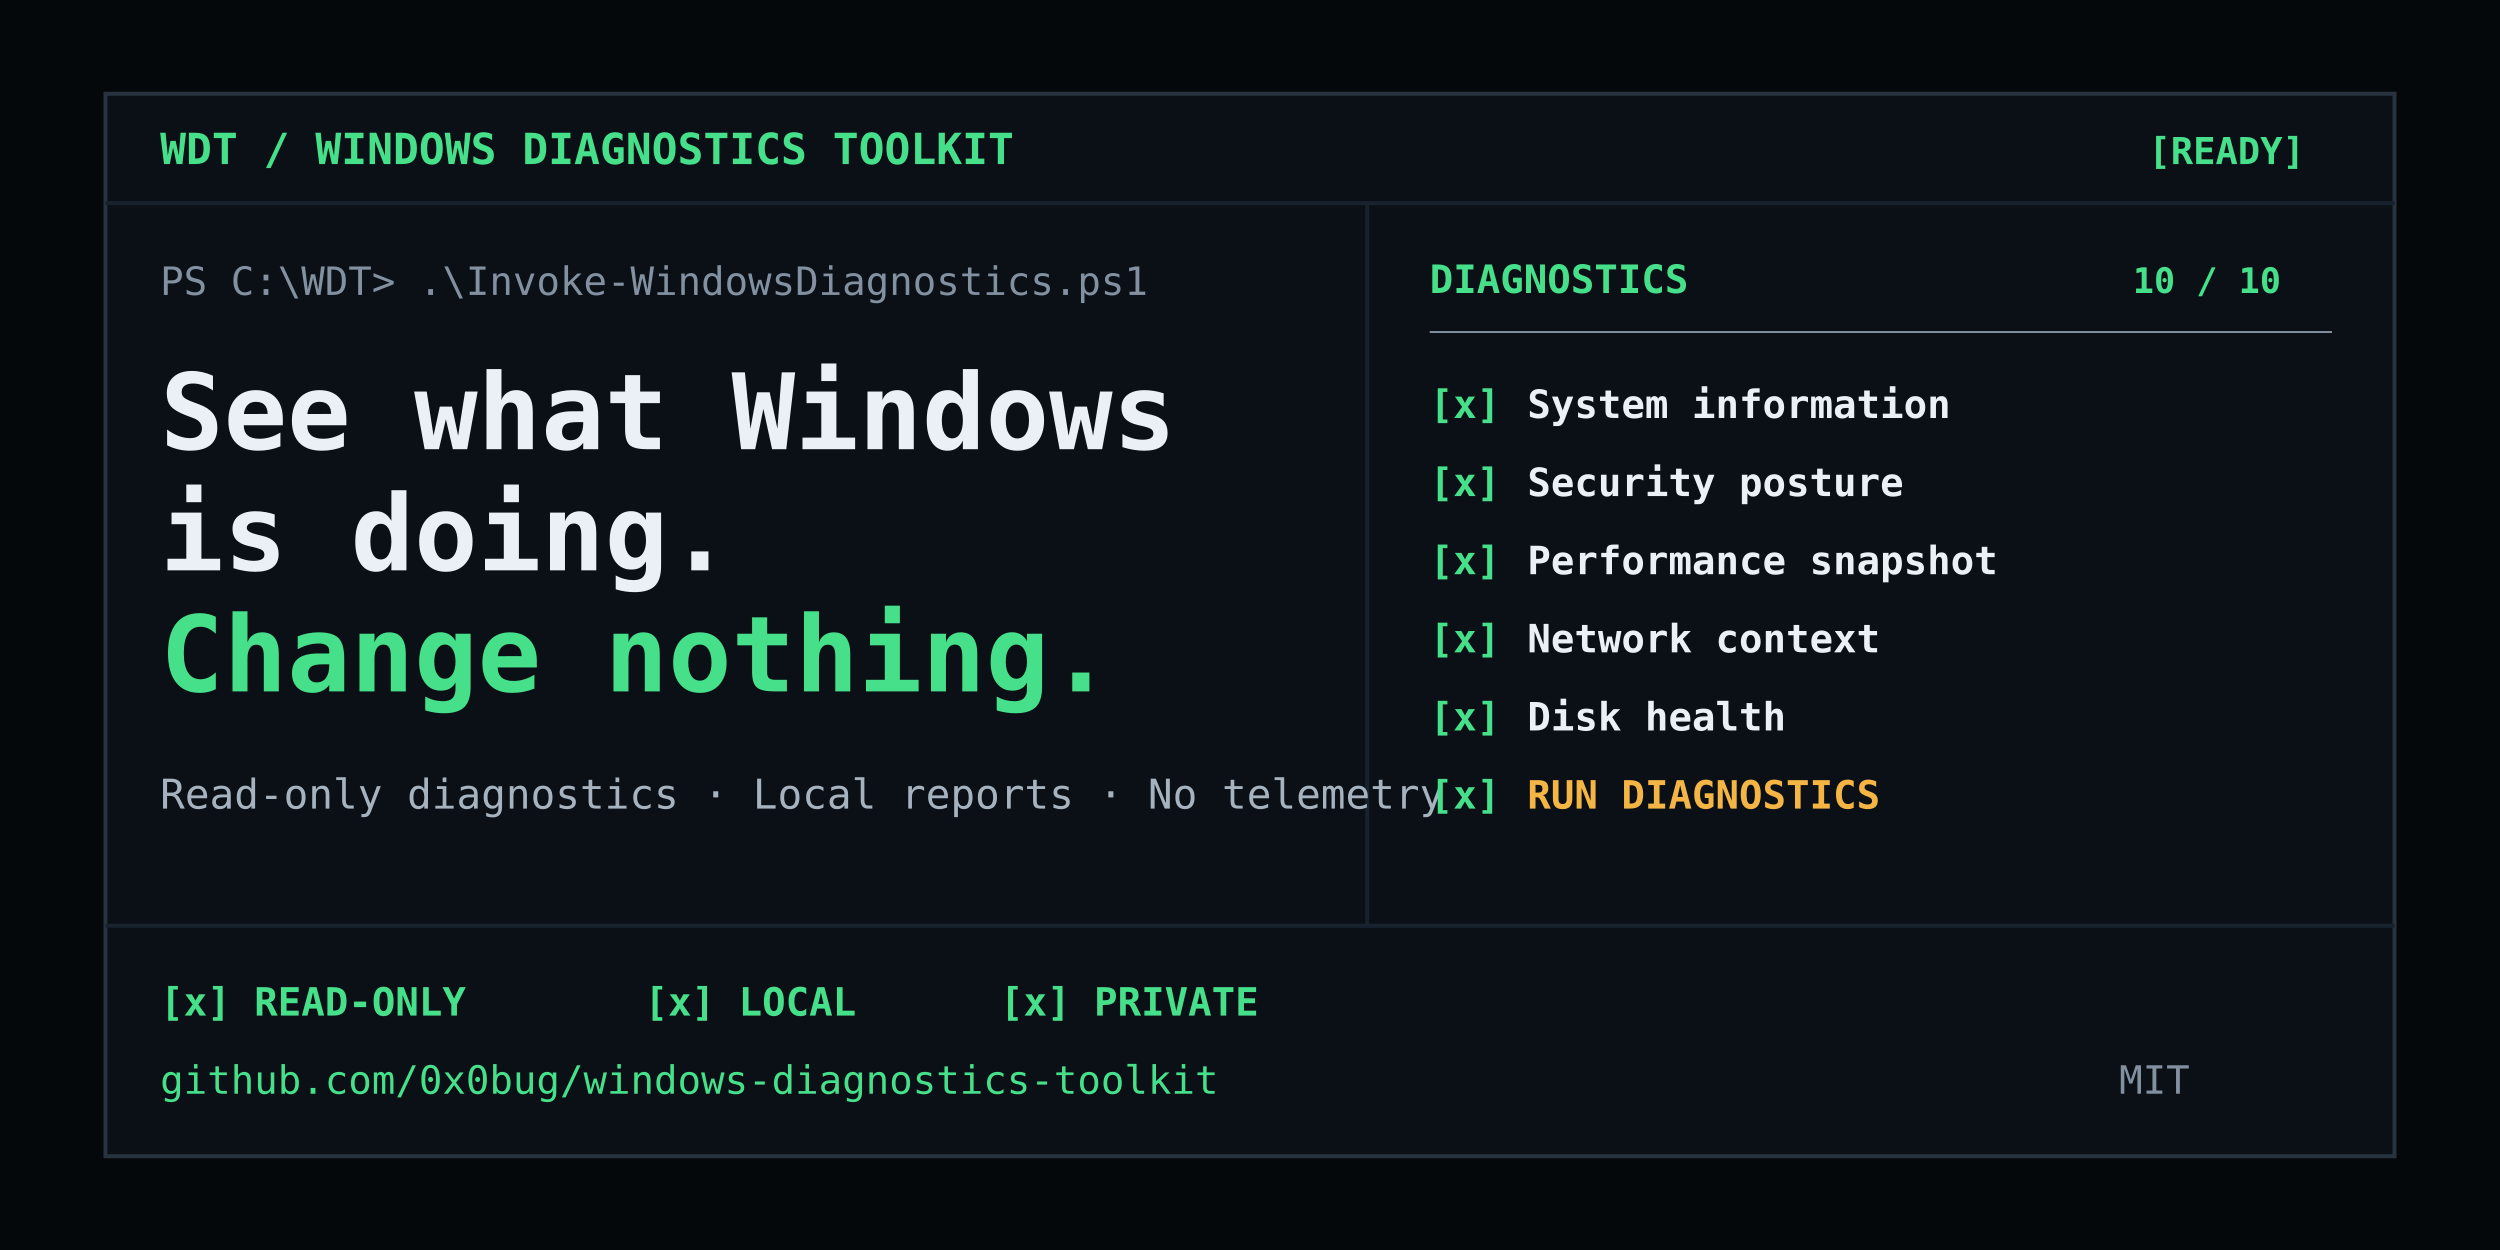
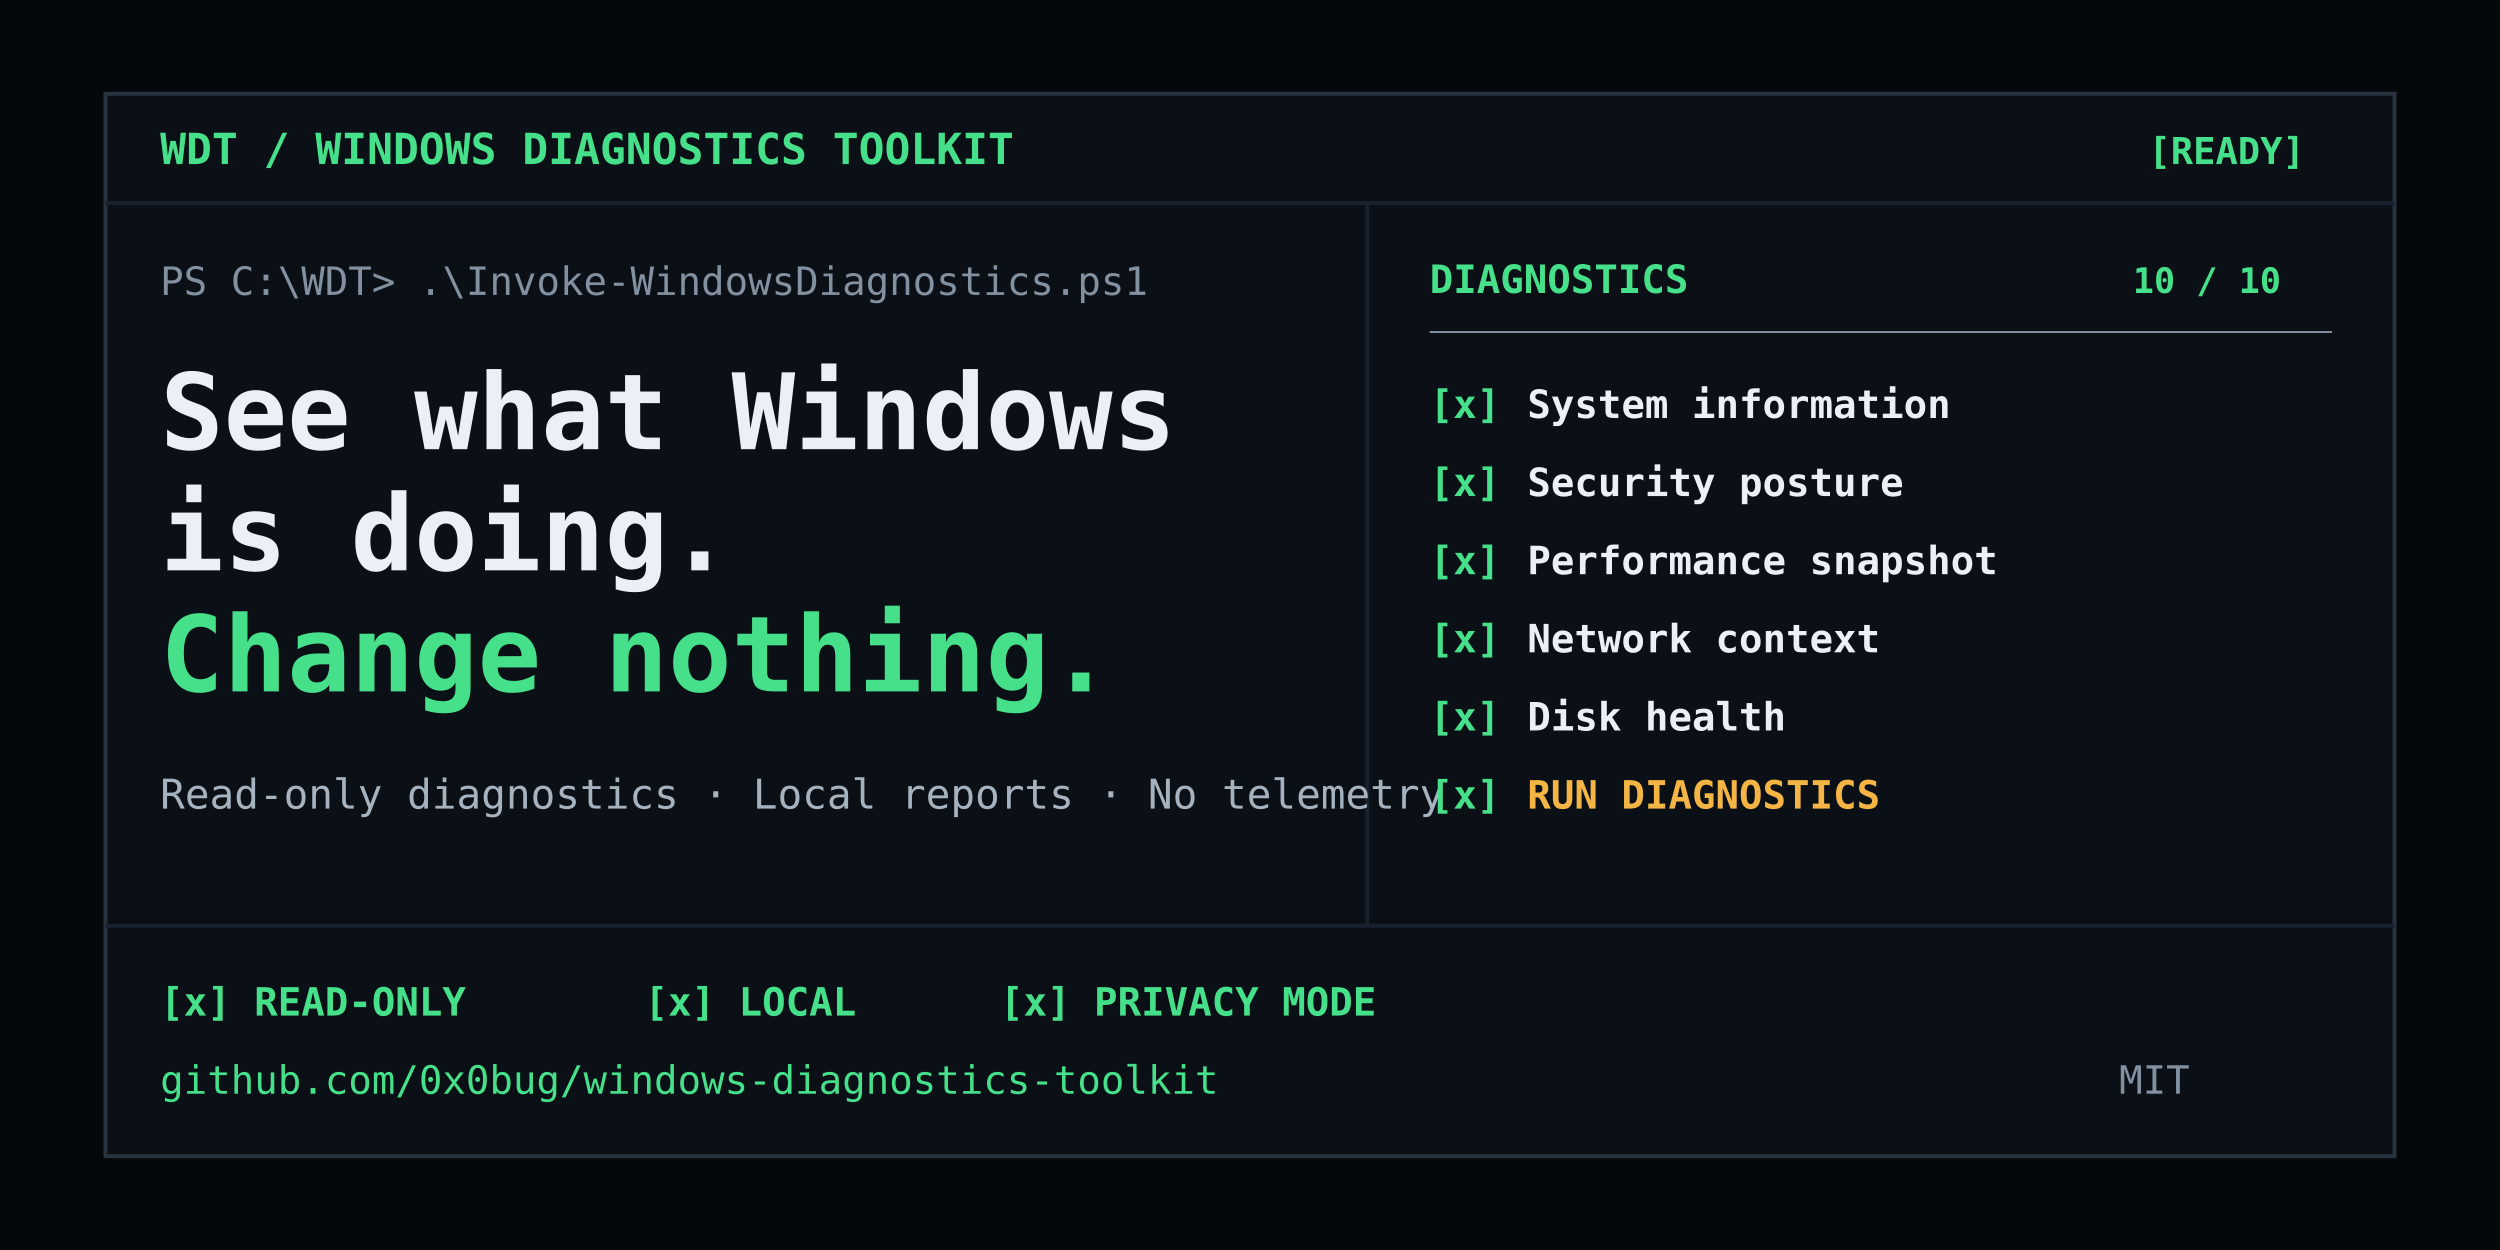
<svg xmlns="http://www.w3.org/2000/svg" width="1280" height="640" viewBox="0 0 1280 640" role="img" aria-labelledby="title desc">
  <rect width="1280" height="640" fill="#05080b" />
  <rect x="54" y="48" width="1172" height="544" fill="#0a1016" stroke="#27343f" stroke-width="2" />
  <path d="M54 104H1226M54 474H1226M700 104V474" stroke="#18222e" stroke-width="2" />
  <text x="82" y="84" fill="#46e08a" font-family="Cascadia Code, Consolas, monospace" font-size="22" font-weight="700">WDT / WINDOWS DIAGNOSTICS TOOLKIT</text>
  <text x="1100" y="84" fill="#46e08a" font-family="Cascadia Code, Consolas, monospace" font-size="19" font-weight="700">[READY]</text>
  <text x="82" y="151" fill="#8290a0" font-family="Cascadia Code, Consolas, monospace" font-size="20">PS C:\WDT&gt; .\Invoke-WindowsDiagnostics.ps1</text>
  <text x="82" y="230" fill="#eaf0f5" font-family="Cascadia Code, Consolas, monospace" font-size="54" font-weight="800">See what Windows</text>
  <text x="82" y="292" fill="#eaf0f5" font-family="Cascadia Code, Consolas, monospace" font-size="54" font-weight="800">is doing.</text>
  <text x="82" y="354" fill="#46e08a" font-family="Cascadia Code, Consolas, monospace" font-size="54" font-weight="800">Change nothing.</text>
  <text x="82" y="414" fill="#a6b3bf" font-family="Cascadia Code, Consolas, monospace" font-size="21">Read-only diagnostics · Local reports · No telemetry</text>
  <text x="732" y="150" fill="#46e08a" font-family="Cascadia Code, Consolas, monospace" font-size="20" font-weight="700">DIAGNOSTICS</text>
  <text x="1092" y="150" fill="#46e08a" font-family="Cascadia Code, Consolas, monospace" font-size="18" font-weight="700">10 / 10</text>
  <path d="M732 170H1194" stroke="#8290a0" />
  <g font-family="Cascadia Code, Consolas, monospace" font-size="20" font-weight="700">
    <text x="732" y="214" fill="#46e08a">[x]</text>
    <text x="782" y="214" fill="#eaf0f5">System information</text>
    <text x="732" y="254" fill="#46e08a">[x]</text>
    <text x="782" y="254" fill="#eaf0f5">Security posture</text>
    <text x="732" y="294" fill="#46e08a">[x]</text>
    <text x="782" y="294" fill="#eaf0f5">Performance snapshot</text>
    <text x="732" y="334" fill="#46e08a">[x]</text>
    <text x="782" y="334" fill="#eaf0f5">Network context</text>
    <text x="732" y="374" fill="#46e08a">[x]</text>
    <text x="782" y="374" fill="#eaf0f5">Disk health</text>
    <text x="732" y="414" fill="#46e08a">[x]</text>
    <text x="782" y="414" fill="#f5b544">RUN DIAGNOSTICS</text>
  </g>
  <text x="82" y="520" fill="#46e08a" font-family="Cascadia Code, Consolas, monospace" font-size="20" font-weight="700">[x] READ-ONLY</text>
  <text x="330" y="520" fill="#46e08a" font-family="Cascadia Code, Consolas, monospace" font-size="20" font-weight="700">[x] LOCAL</text>
-   <text x="512" y="520" fill="#46e08a" font-family="Cascadia Code, Consolas, monospace" font-size="20" font-weight="700">[x] PRIVATE</text>
+   <text x="512" y="520" fill="#46e08a" font-family="Cascadia Code, Consolas, monospace" font-size="20" font-weight="700">[x] PRIVACY MODE</text>
  <text x="82" y="560" fill="#46e08a" font-family="Cascadia Code, Consolas, monospace" font-size="20">github.com/0x0bug/windows-diagnostics-toolkit</text>
  <text x="1085" y="560" fill="#8290a0" font-family="Cascadia Code, Consolas, monospace" font-size="20">MIT</text>
</svg>
